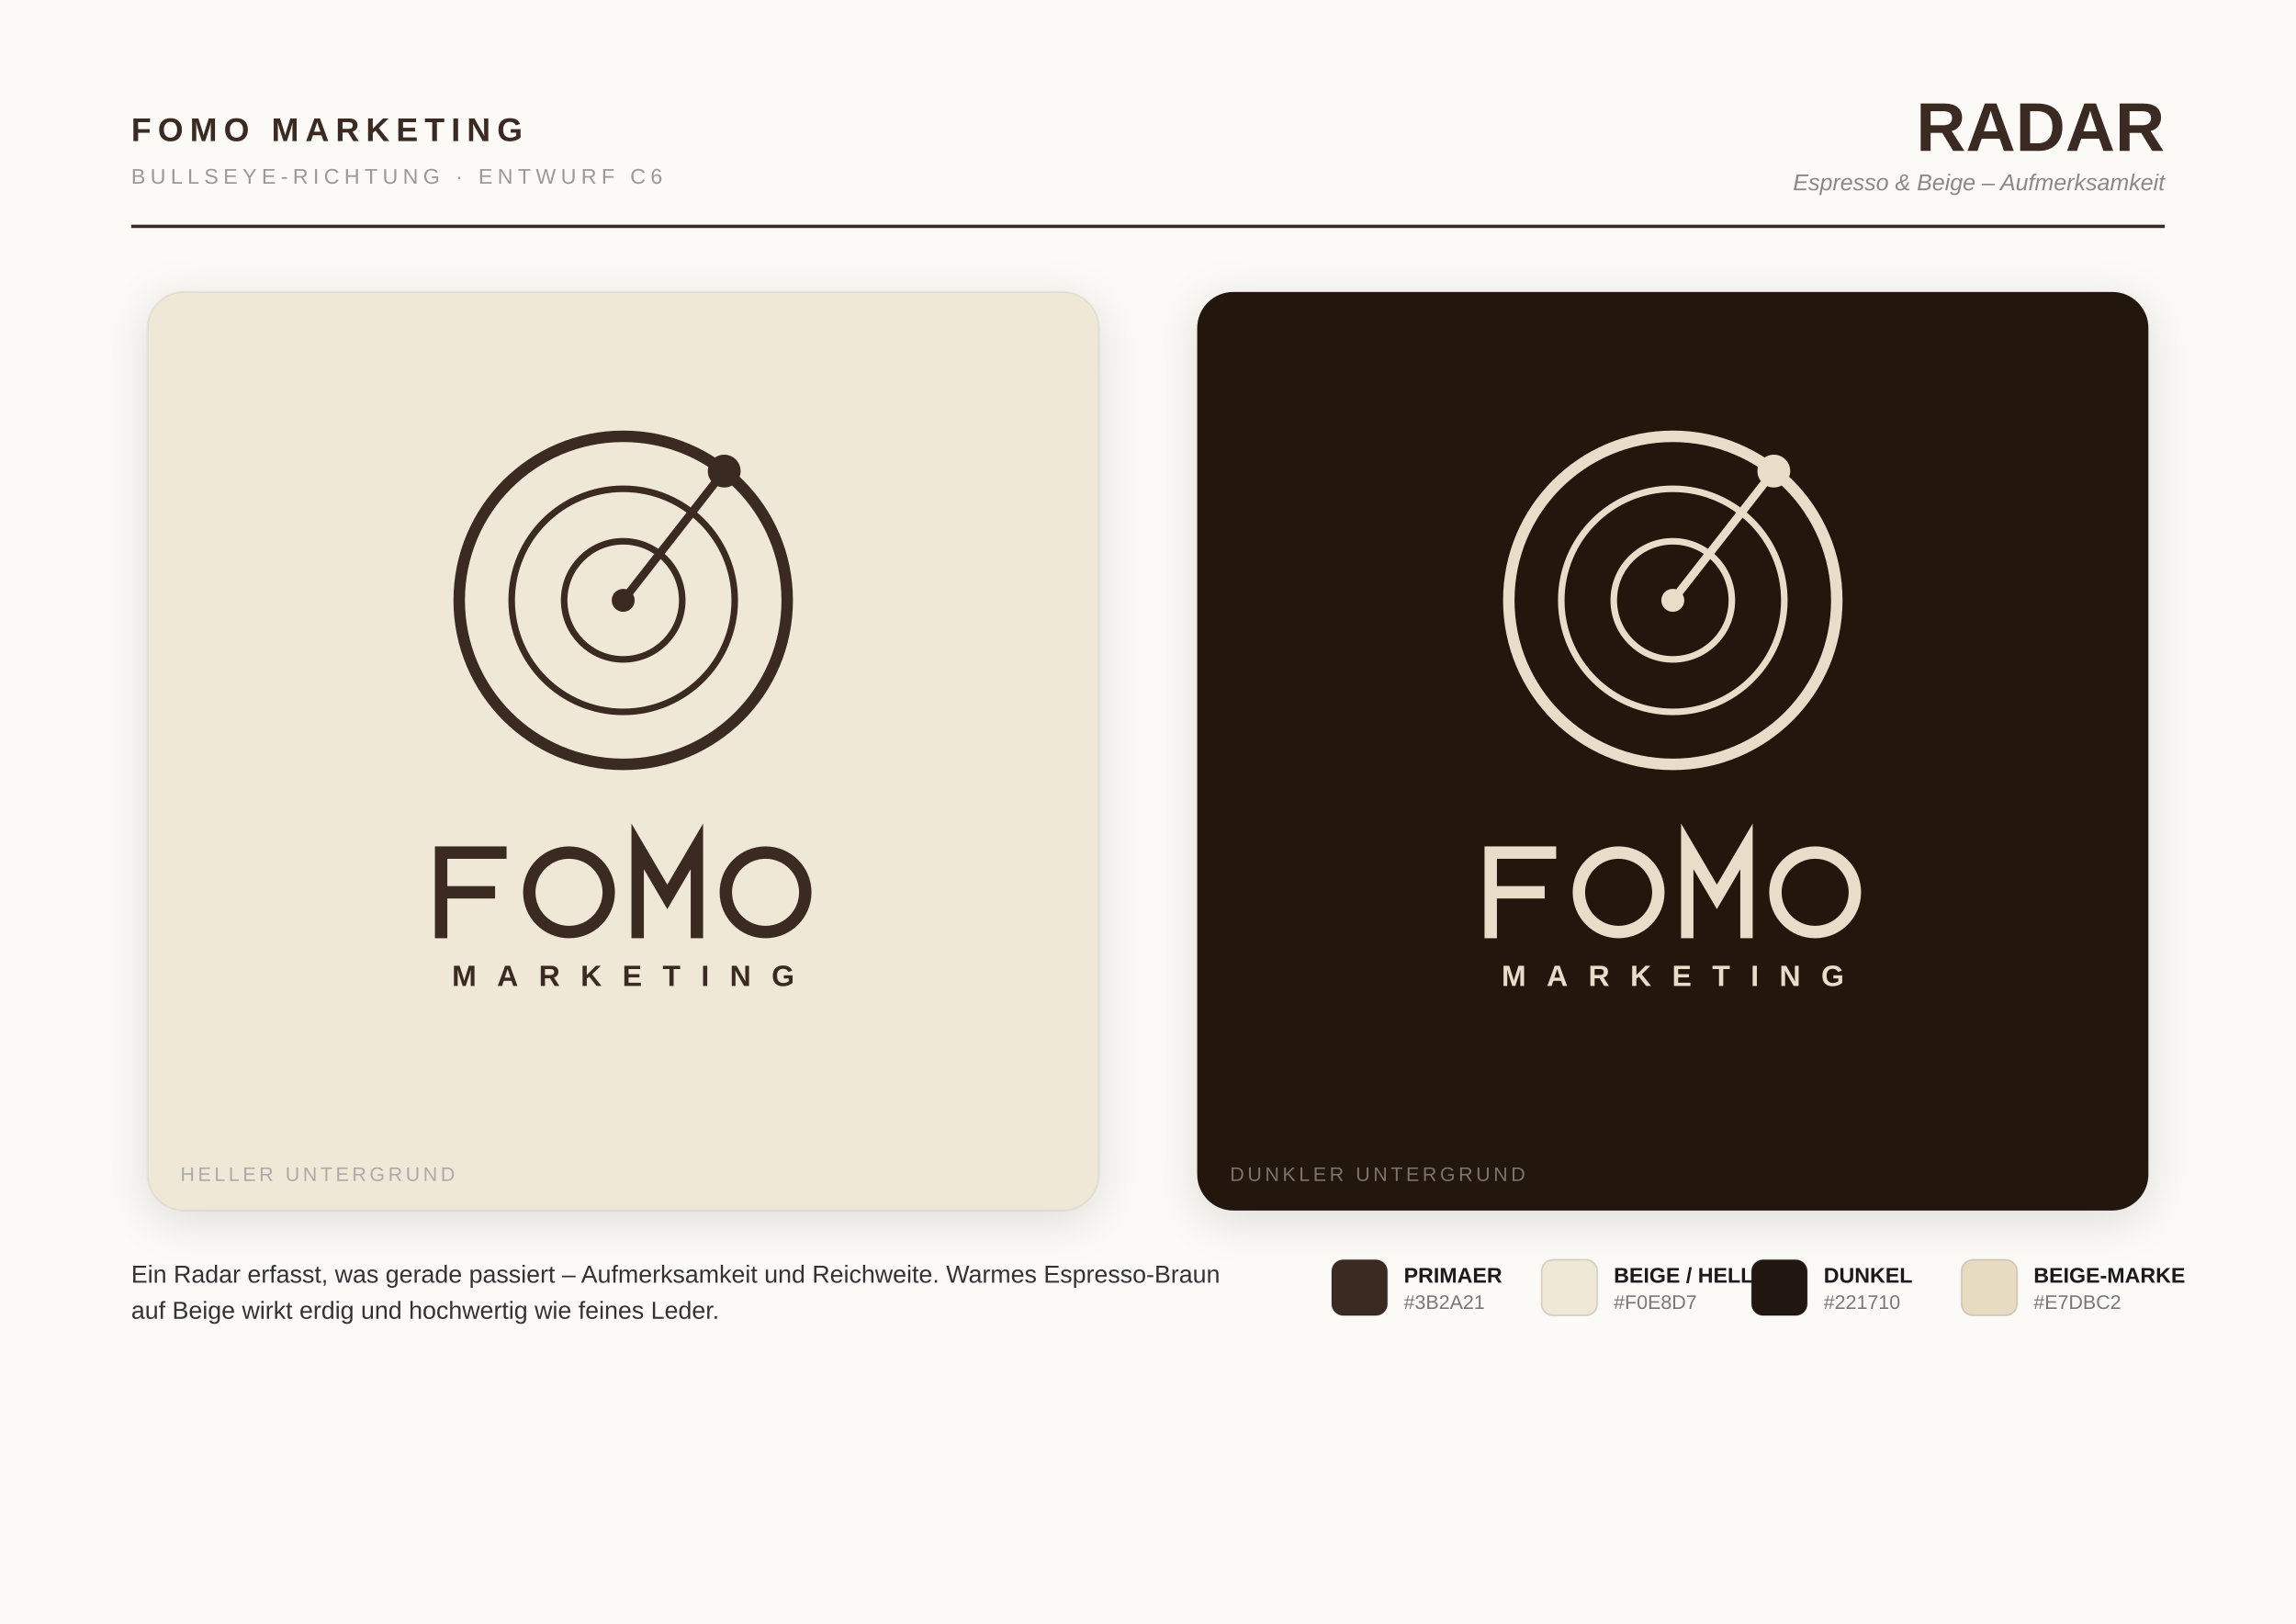
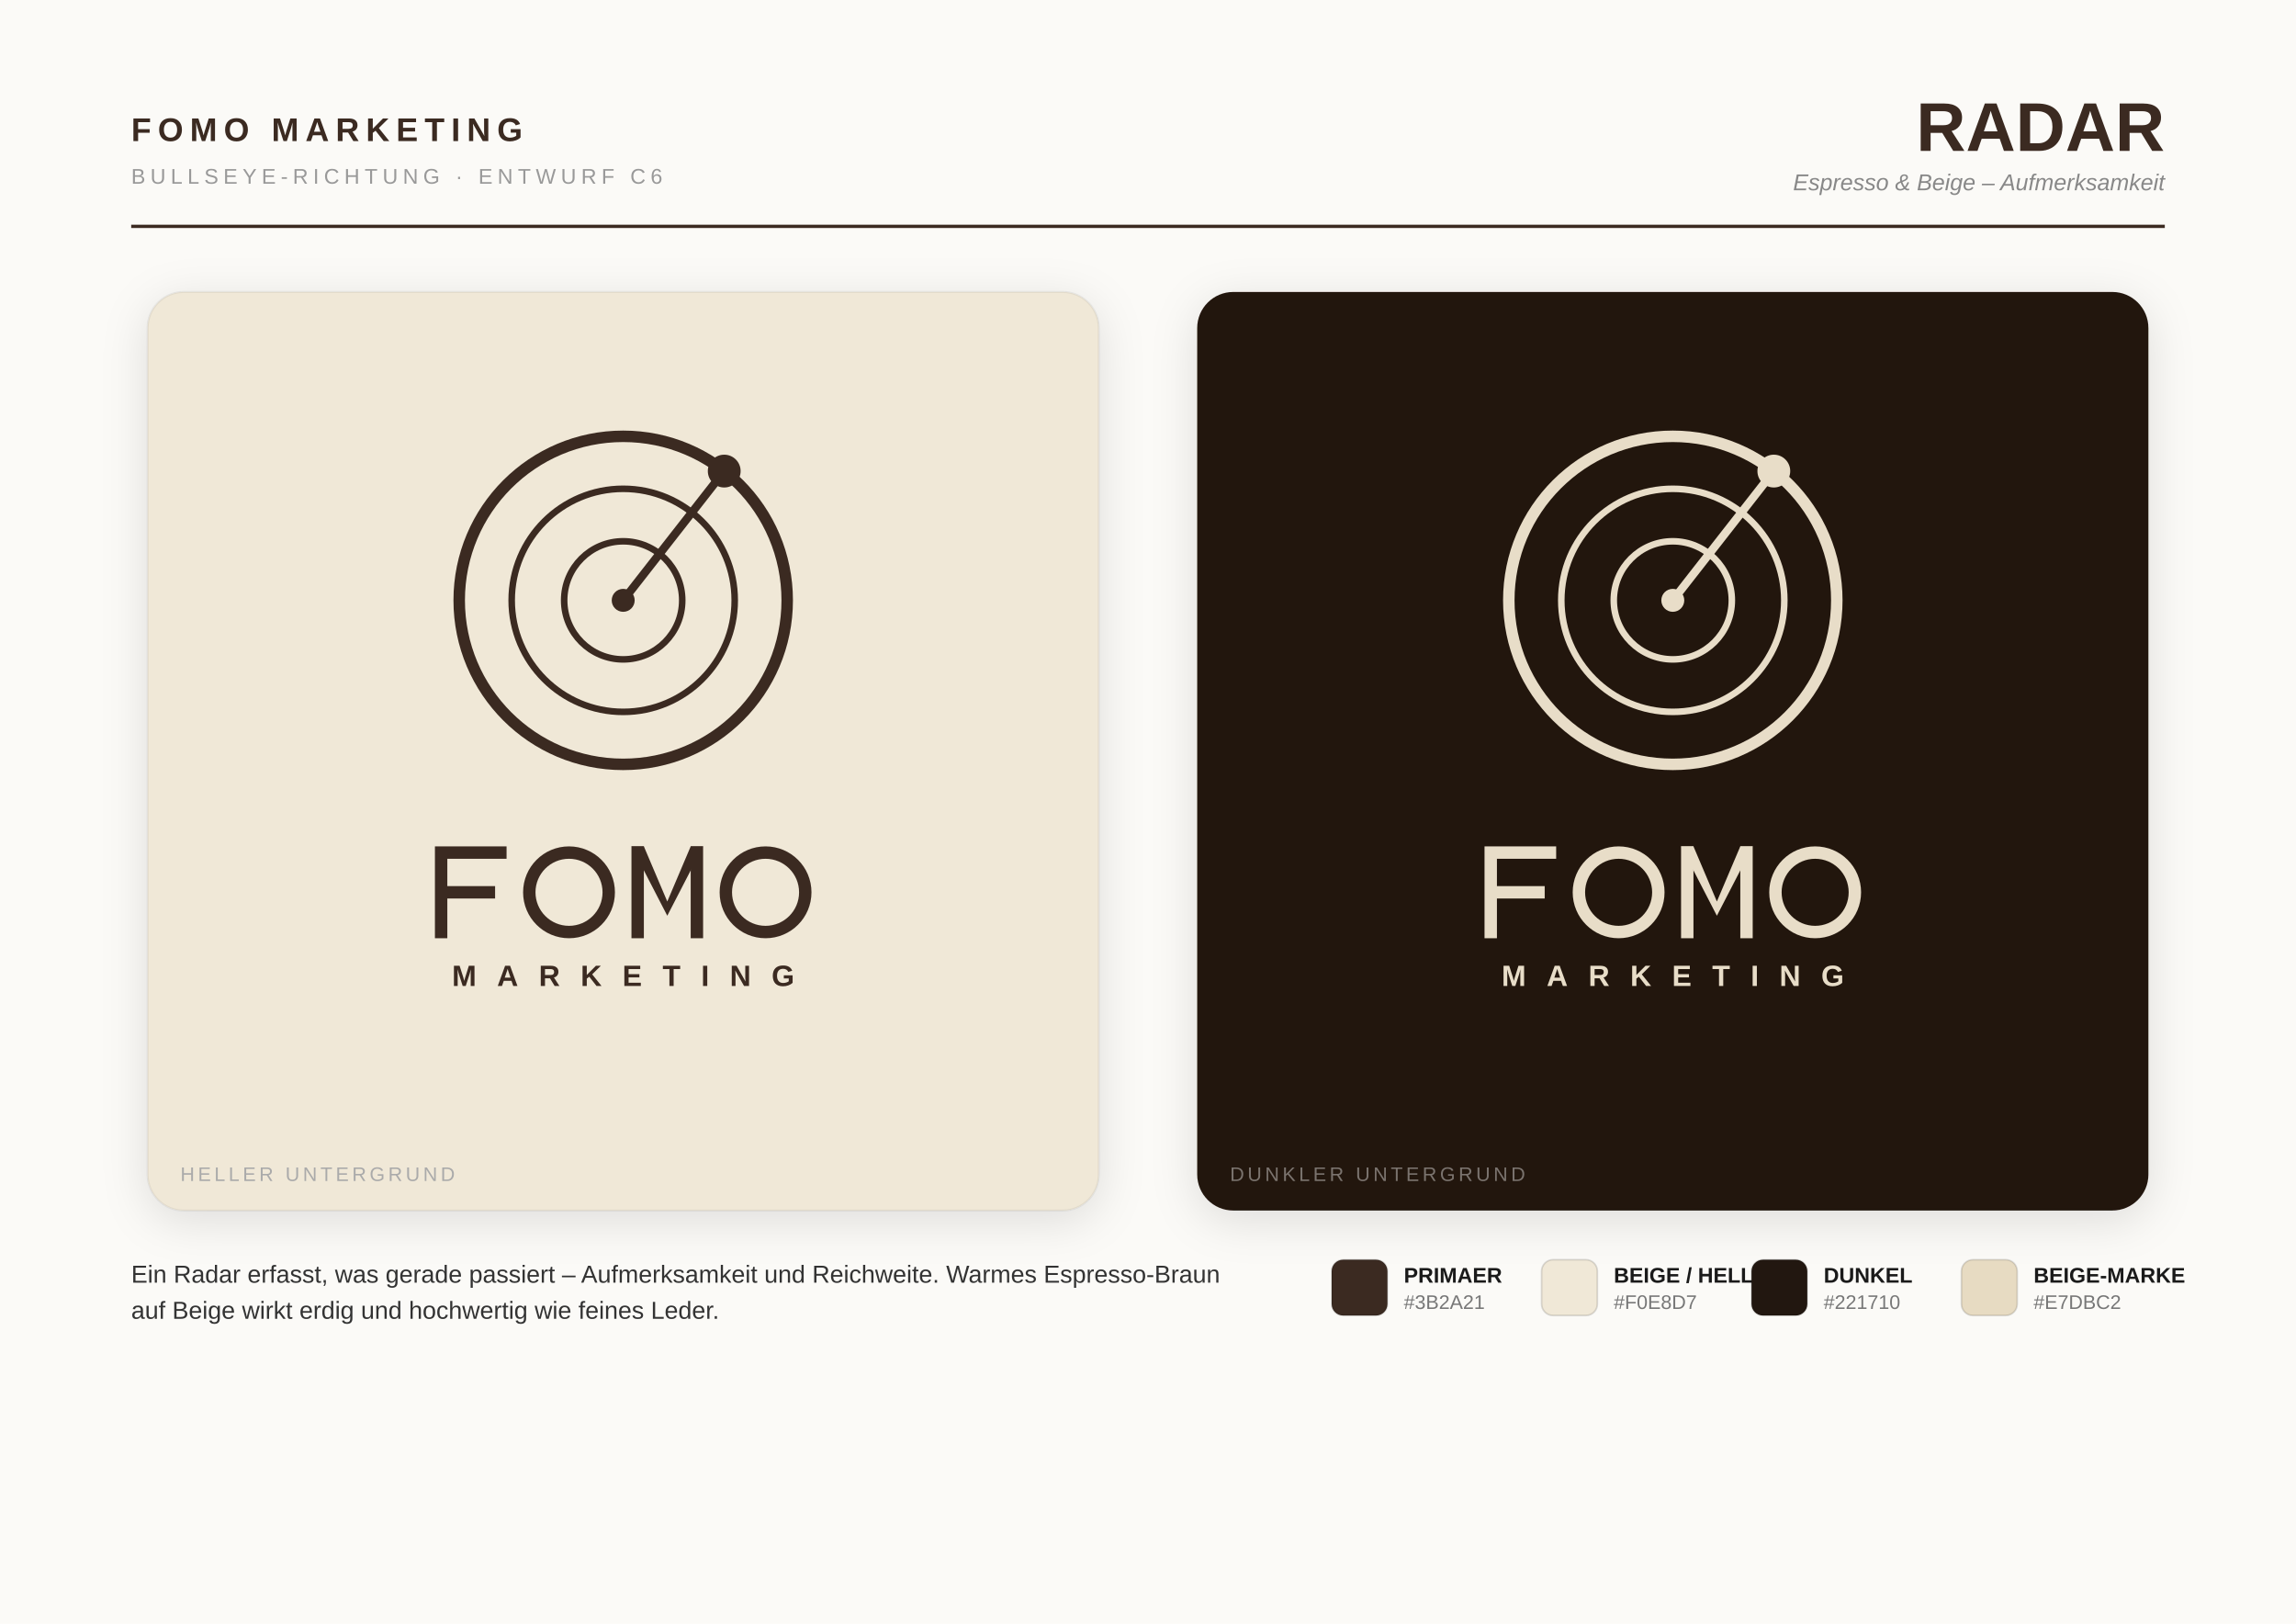
<svg xmlns="http://www.w3.org/2000/svg" width="1400" height="990" viewBox="0 0 1400 990">
  <defs>
    <filter id="soft" x="-20%" y="-20%" width="140%" height="140%">
      <feDropShadow dx="0" dy="6" stdDeviation="14" flood-color="#000" flood-opacity="0.12" />
    </filter>
  </defs>
  <rect width="1400" height="990" fill="#FBFAF7" />
  <text x="80" y="86" font-family="Liberation Sans, Arial, DejaVu Sans, sans-serif" font-size="20" font-weight="800" letter-spacing="4" fill="#3B2A21">FOMO MARKETING</text>
  <text x="80" y="112" font-family="Liberation Sans, Arial, DejaVu Sans, sans-serif" font-size="13" letter-spacing="3" fill="#999">BULLSEYE-RICHTUNG · ENTWURF C6</text>
  <text x="1320" y="92" font-family="Liberation Sans, Arial, DejaVu Sans, sans-serif" font-size="42" font-weight="800" text-anchor="end" fill="#3B2A21">RADAR</text>
  <text x="1320" y="116" font-family="Liberation Sans, Arial, DejaVu Sans, sans-serif" font-size="14" font-style="italic" text-anchor="end" fill="#888">Espresso &amp; Beige – Aufmerksamkeit</text>
  <line x1="80" y1="138" x2="1320" y2="138" stroke="#3B2A21" stroke-width="2" />
  <rect x="90" y="178" width="580" height="560" rx="22" fill="#F0E8D7" stroke="#0000000f" stroke-width="1.2" filter="url(#soft)" />
  <rect x="730" y="178" width="580" height="560" rx="22" fill="#221710" filter="url(#soft)" />
  <g transform="translate(380.0 366.0) scale(1.0) translate(-380.0 -458.0)">
    <circle cx="380.0" cy="458.0" r="100.0" fill="none" stroke="#3B2A21" stroke-width="7.0" />
    <circle cx="380.0" cy="458.0" r="68.0" fill="none" stroke="#3B2A21" stroke-width="4.0" />
    <circle cx="380.0" cy="458.0" r="36.0" fill="none" stroke="#3B2A21" stroke-width="4.0" />
    <circle cx="380.0" cy="458.0" r="7.0" fill="#3B2A21" />
    <line x1="380.0" y1="458.0" x2="441.6" y2="379.2" stroke="#3B2A21" stroke-width="5.0" stroke-linecap="round" />
    <circle cx="441.6" cy="379.2" r="10.0" fill="#3B2A21" />
  </g>
  <path fill="none" stroke="#3B2A21" stroke-width="7.56" stroke-linecap="butt" stroke-linejoin="miter" stroke-miterlimit="8" d="M 268.98 516.00 L 268.98 572.00 M 268.98 519.78 L 308.88 519.78 M 268.98 544.00 L 301.89 544.00" />
  <circle cx="346.96" cy="544.00" r="24.22" fill="none" stroke="#3B2A21" stroke-width="7.56" stroke-linecap="butt" stroke-linejoin="miter" stroke-miterlimit="8" />
-   <path fill="none" stroke="#3B2A21" stroke-width="7.56" stroke-linecap="butt" stroke-linejoin="miter" stroke-miterlimit="8" d="M 388.82 572.00 L 388.82 516.00 L 406.88 546.80 L 424.94 516.00 L 424.94 572.00" />
+   <rect x="385.04" y="516.00" width="7.56" height="56.00" fill="#3B2A21" />
+   <rect x="421.16" y="516.00" width="7.56" height="56.00" fill="#3B2A21" />
+   <path fill="#3B2A21" d="M 385.04 516.00 L 392.60 516.00 L 406.88 549.60 L 421.16 516.00 L 428.72 516.00 L 406.88 558.29 Z" />
  <circle cx="466.80" cy="544.00" r="24.22" fill="none" stroke="#3B2A21" stroke-width="7.56" stroke-linecap="butt" stroke-linejoin="miter" stroke-miterlimit="8" />
  <text x="380.00" y="601.12" font-family="Liberation Sans, Arial, DejaVu Sans, sans-serif" font-size="17.92" font-weight="600" letter-spacing="12.54" text-anchor="middle" fill="#3B2A21">MARKETING</text>
  <g transform="translate(1020.0 366.0) scale(1.0) translate(-1020.0 -458.0)">
    <circle cx="1020.0" cy="458.0" r="100.0" fill="none" stroke="#E8DDC8" stroke-width="7.0" />
    <circle cx="1020.0" cy="458.0" r="68.0" fill="none" stroke="#E8DDC8" stroke-width="4.0" />
    <circle cx="1020.0" cy="458.0" r="36.0" fill="none" stroke="#E8DDC8" stroke-width="4.0" />
    <circle cx="1020.0" cy="458.0" r="7.0" fill="#E8DDC8" />
    <line x1="1020.0" y1="458.0" x2="1081.6" y2="379.2" stroke="#E8DDC8" stroke-width="5.0" stroke-linecap="round" />
    <circle cx="1081.6" cy="379.2" r="10.0" fill="#E8DDC8" />
  </g>
  <path fill="none" stroke="#E8DDC8" stroke-width="7.56" stroke-linecap="butt" stroke-linejoin="miter" stroke-miterlimit="8" d="M 908.98 516.00 L 908.98 572.00 M 908.98 519.78 L 948.88 519.78 M 908.98 544.00 L 941.89 544.00" />
  <circle cx="986.96" cy="544.00" r="24.22" fill="none" stroke="#E8DDC8" stroke-width="7.56" stroke-linecap="butt" stroke-linejoin="miter" stroke-miterlimit="8" />
-   <path fill="none" stroke="#E8DDC8" stroke-width="7.56" stroke-linecap="butt" stroke-linejoin="miter" stroke-miterlimit="8" d="M 1028.82 572.00 L 1028.82 516.00 L 1046.88 546.80 L 1064.94 516.00 L 1064.94 572.00" />
+   <rect x="1025.04" y="516.00" width="7.56" height="56.00" fill="#E8DDC8" />
+   <rect x="1061.16" y="516.00" width="7.56" height="56.00" fill="#E8DDC8" />
+   <path fill="#E8DDC8" d="M 1025.04 516.00 L 1032.60 516.00 L 1046.88 549.60 L 1061.16 516.00 L 1068.72 516.00 L 1046.88 558.29 Z" />
  <circle cx="1106.80" cy="544.00" r="24.22" fill="none" stroke="#E8DDC8" stroke-width="7.56" stroke-linecap="butt" stroke-linejoin="miter" stroke-miterlimit="8" />
  <text x="1020.00" y="601.12" font-family="Liberation Sans, Arial, DejaVu Sans, sans-serif" font-size="17.92" font-weight="600" letter-spacing="12.54" text-anchor="middle" fill="#E8DDC8">MARKETING</text>
  <text x="110" y="720" font-family="Liberation Sans, Arial, DejaVu Sans, sans-serif" font-size="12" letter-spacing="2" fill="#aaa">HELLER UNTERGRUND</text>
  <text x="750" y="720" font-family="Liberation Sans, Arial, DejaVu Sans, sans-serif" font-size="12" letter-spacing="2" fill="#ffffff66">DUNKLER UNTERGRUND</text>
  <text x="80" y="782" font-family="Liberation Sans, Arial, DejaVu Sans, sans-serif" font-size="15" fill="#333">Ein Radar erfasst, was gerade passiert – Aufmerksamkeit und Reichweite. Warmes Espresso-Braun</text>
  <text x="80" y="804" font-family="Liberation Sans, Arial, DejaVu Sans, sans-serif" font-size="15" fill="#333">auf Beige wirkt erdig und hochwertig wie feines Leder.</text>
  <rect x="812" y="768" width="34" height="34" rx="7" fill="#3B2A21" stroke="#00000022" stroke-width="1" />
  <text x="856" y="782" font-family="Liberation Sans, Arial, DejaVu Sans, sans-serif" font-size="13" font-weight="700" fill="#1a1a1a">PRIMAER</text>
  <text x="856" y="798" font-family="Liberation Sans, Arial, DejaVu Sans, sans-serif" font-size="12" fill="#777">#3B2A21</text>
  <rect x="940" y="768" width="34" height="34" rx="7" fill="#F0E8D7" stroke="#00000022" stroke-width="1" />
  <text x="984" y="782" font-family="Liberation Sans, Arial, DejaVu Sans, sans-serif" font-size="13" font-weight="700" fill="#1a1a1a">BEIGE / HELL</text>
  <text x="984" y="798" font-family="Liberation Sans, Arial, DejaVu Sans, sans-serif" font-size="12" fill="#777">#F0E8D7</text>
  <rect x="1068" y="768" width="34" height="34" rx="7" fill="#221710" stroke="#00000022" stroke-width="1" />
  <text x="1112" y="782" font-family="Liberation Sans, Arial, DejaVu Sans, sans-serif" font-size="13" font-weight="700" fill="#1a1a1a">DUNKEL</text>
  <text x="1112" y="798" font-family="Liberation Sans, Arial, DejaVu Sans, sans-serif" font-size="12" fill="#777">#221710</text>
  <rect x="1196" y="768" width="34" height="34" rx="7" fill="#E7DBC2" stroke="#00000022" stroke-width="1" />
  <text x="1240" y="782" font-family="Liberation Sans, Arial, DejaVu Sans, sans-serif" font-size="13" font-weight="700" fill="#1a1a1a">BEIGE-MARKE</text>
  <text x="1240" y="798" font-family="Liberation Sans, Arial, DejaVu Sans, sans-serif" font-size="12" fill="#777">#E7DBC2</text>
</svg>
